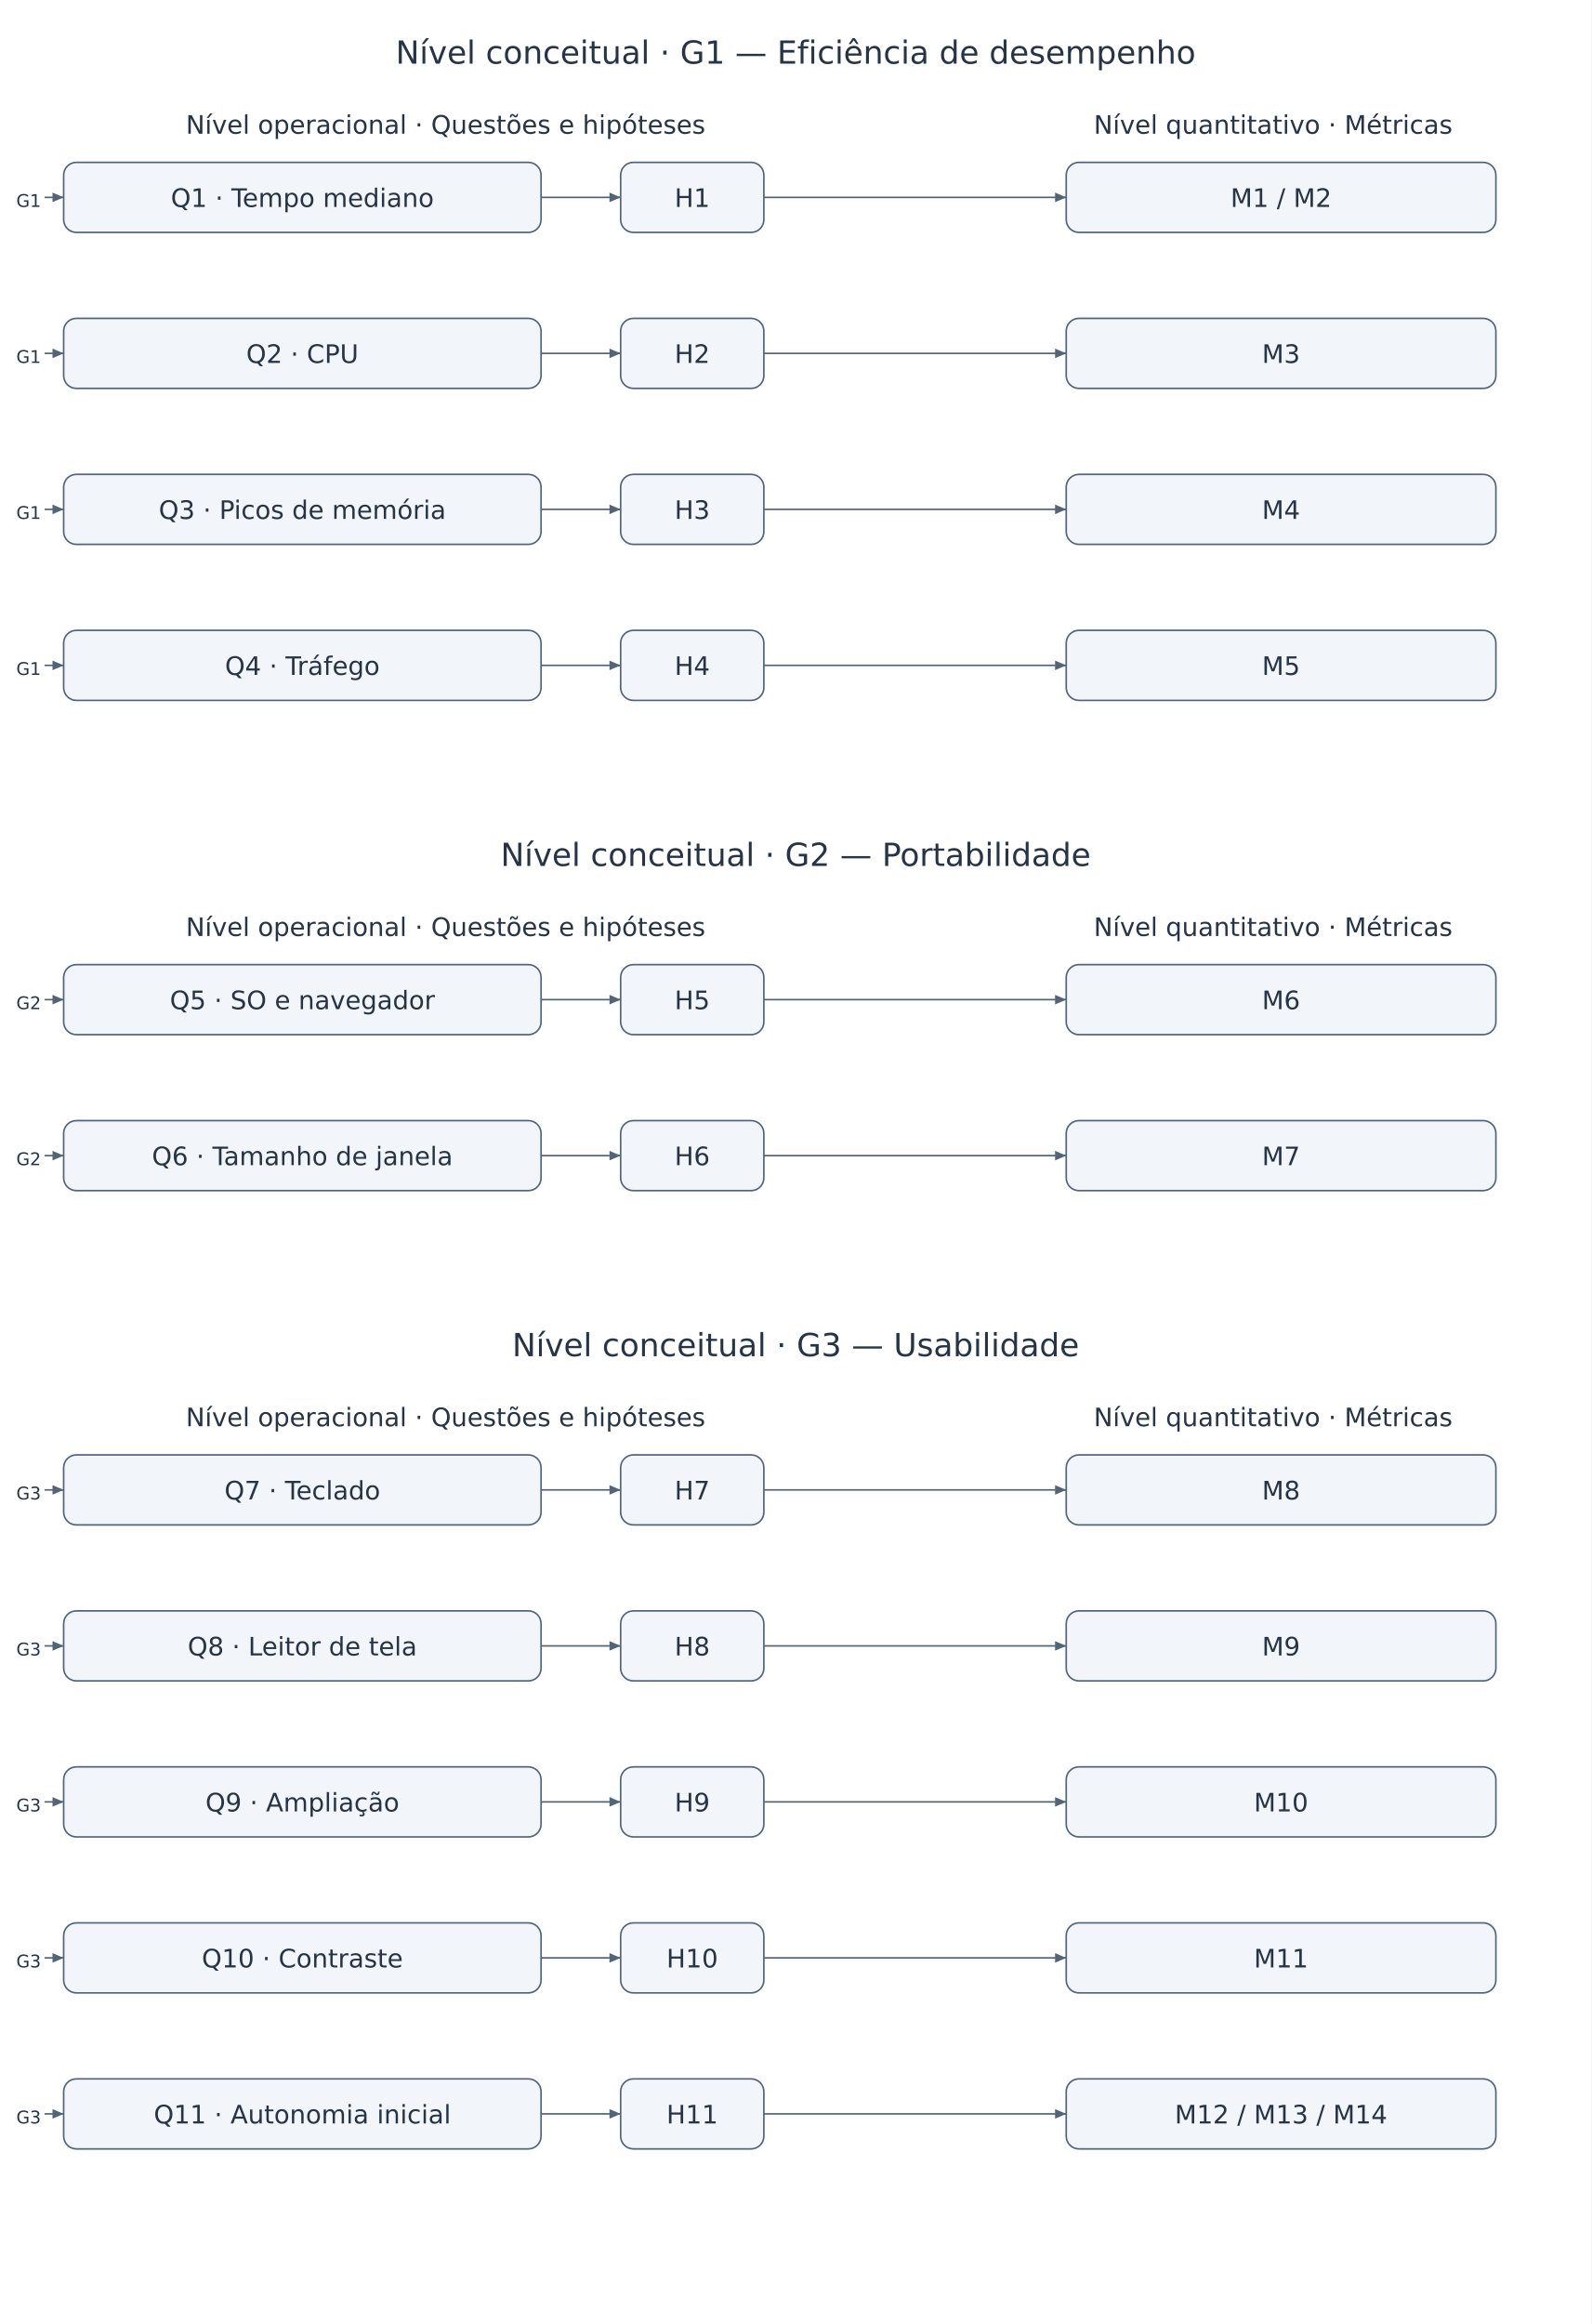
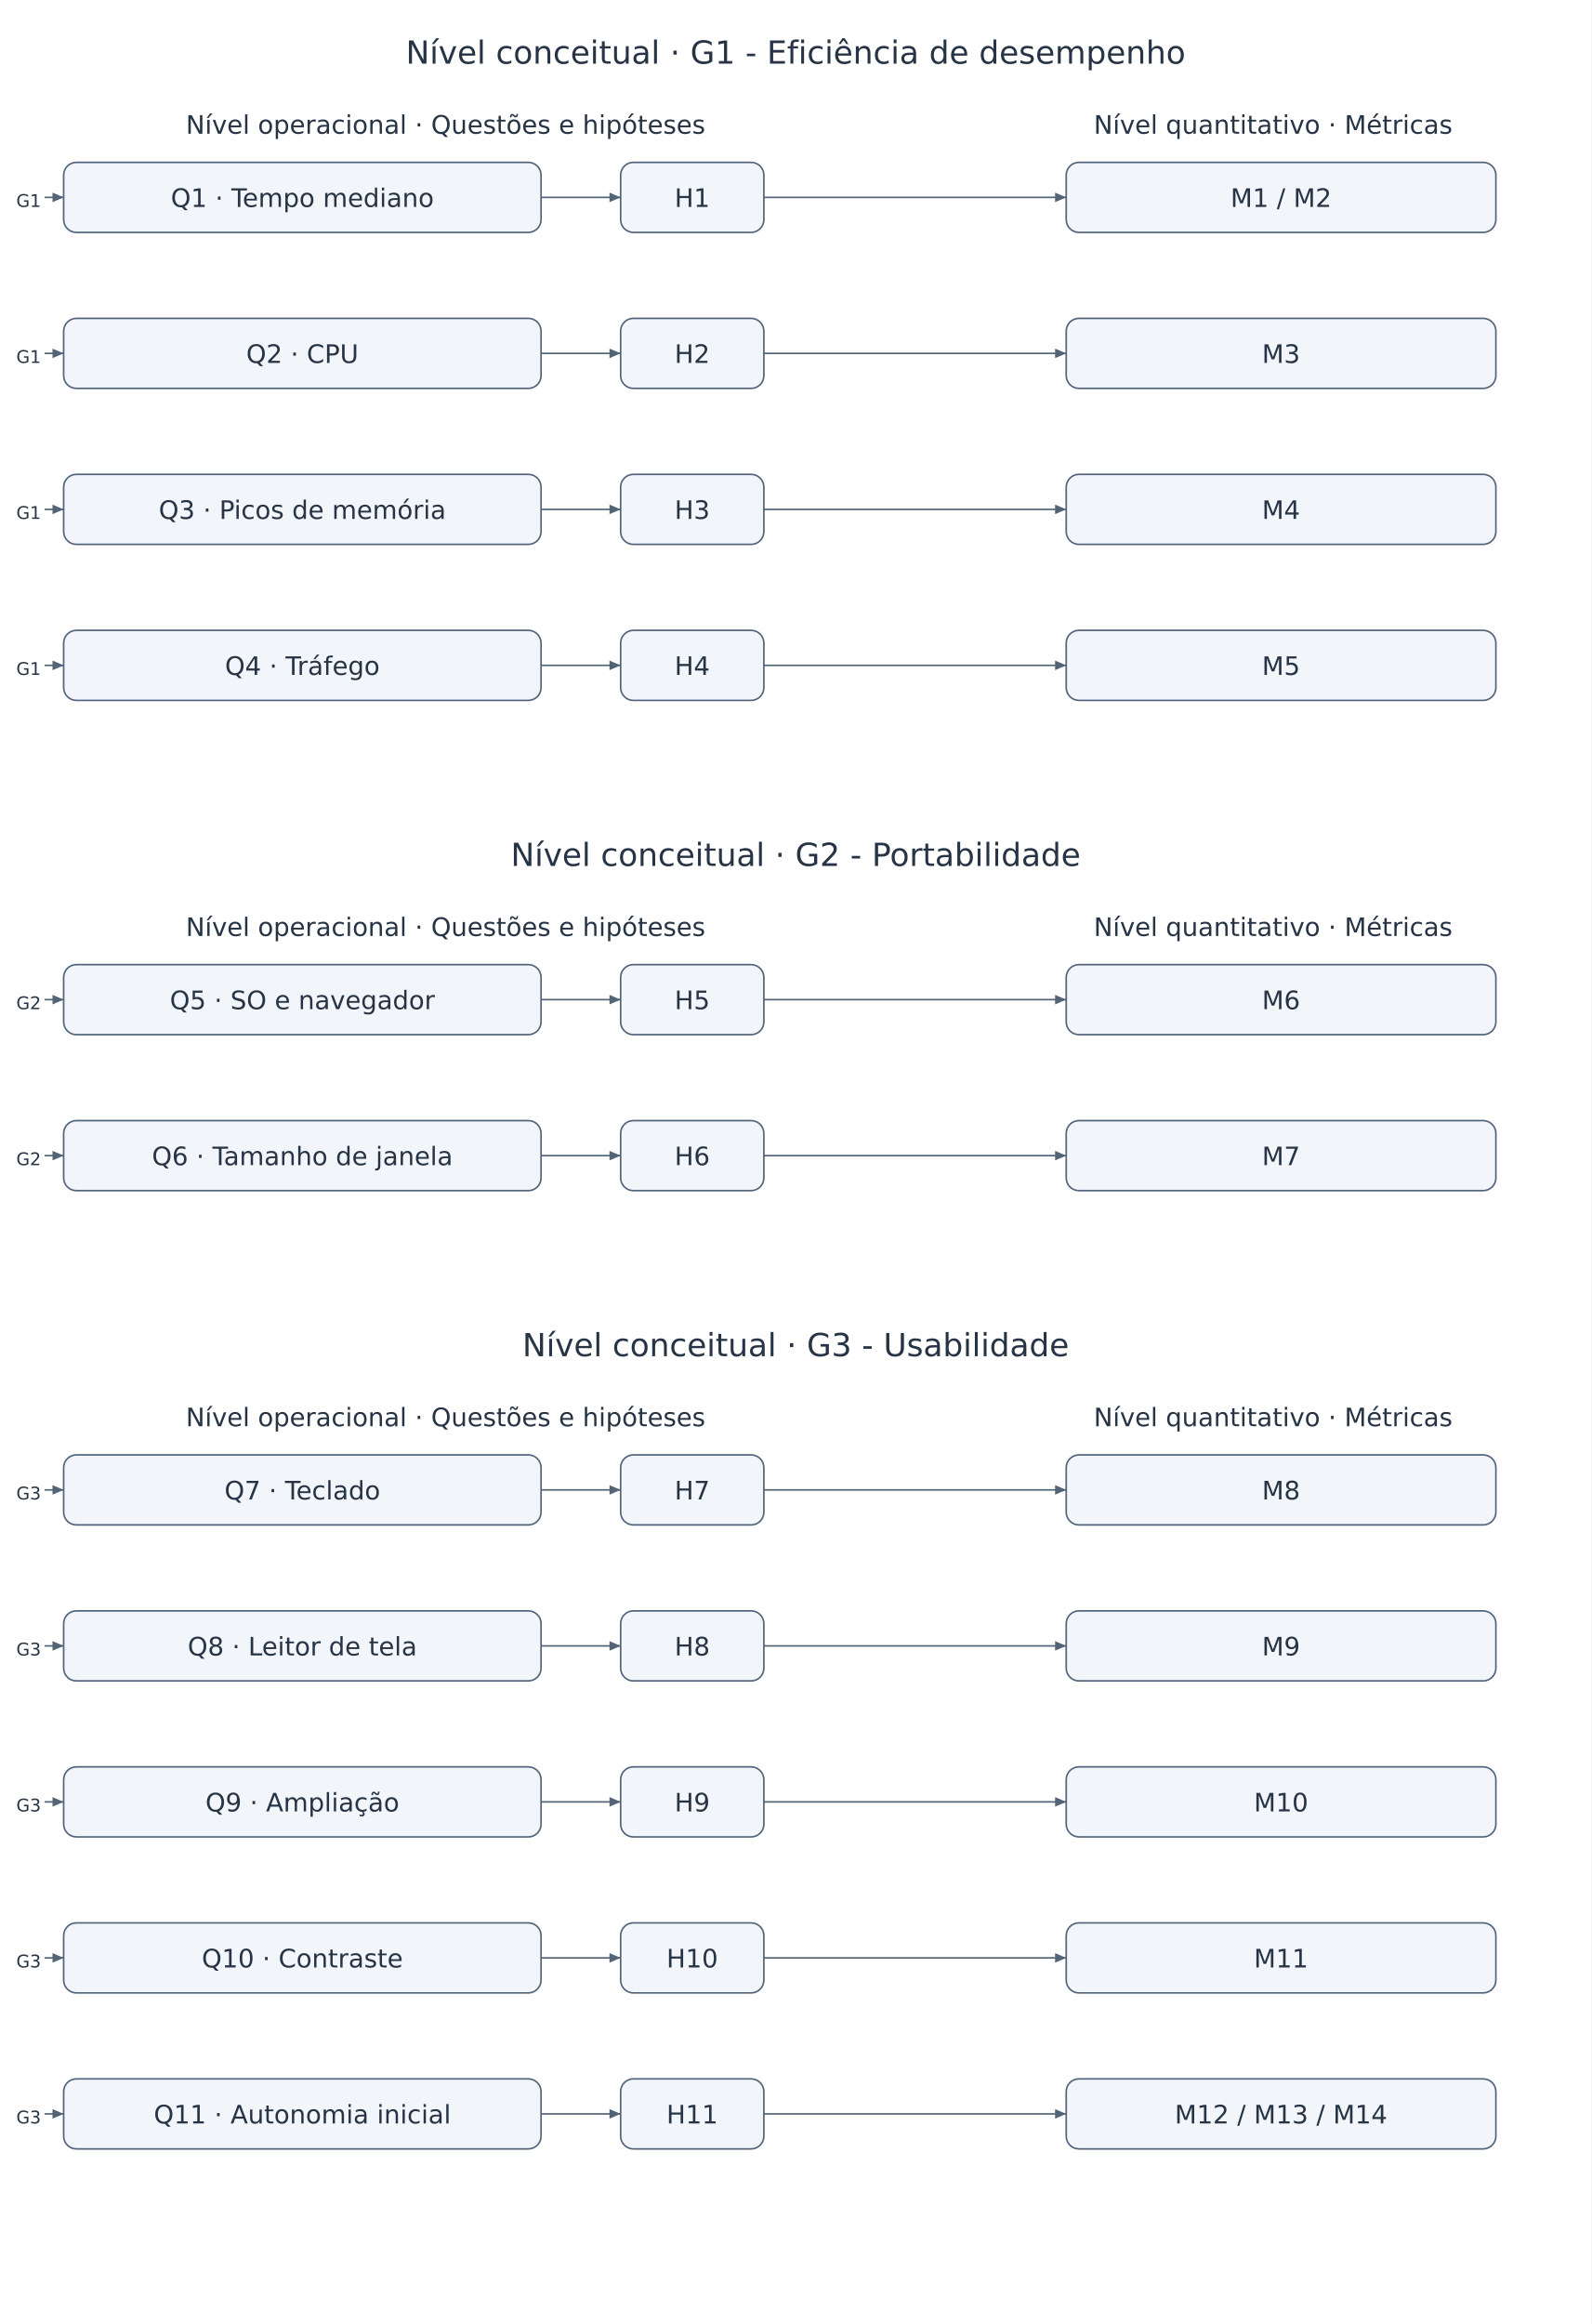
<svg xmlns="http://www.w3.org/2000/svg" width="1000" height="1460" viewBox="0 0 1000 1460" role="img" aria-labelledby="title desc">
  <rect width="1000" height="1460" fill="white" />
  <defs>
    <marker id="arrow" markerWidth="8" markerHeight="8" refX="7" refY="3" orient="auto">
      <path d="M0,0 L0,6 L7,3 z" fill="#536477" />
    </marker>
  </defs>
-   <text x="500" y="40" text-anchor="middle" font-family="DejaVu Sans, sans-serif" font-size="20" fill="#263445">Nível conceitual · G1 — Eficiência de desempenho</text>
+   <text x="500" y="40" text-anchor="middle" font-family="DejaVu Sans, sans-serif" font-size="20" fill="#263445">Nível conceitual · G1 - Eficiência de desempenho</text>
  <text x="280" y="84" text-anchor="middle" font-family="DejaVu Sans, sans-serif" font-size="16" fill="#263445">Nível operacional · Questões e hipóteses</text>
  <text x="800" y="84" text-anchor="middle" font-family="DejaVu Sans, sans-serif" font-size="16" fill="#263445">Nível quantitativo · Métricas</text>
  <rect x="40" y="102" width="300" height="44" rx="8" fill="#f2f5f9" stroke="#52647c" />
  <text x="190.0" y="130" text-anchor="middle" font-family="DejaVu Sans, sans-serif" font-size="16" fill="#263445">Q1 · Tempo mediano</text>
  <rect x="390" y="102" width="90" height="44" rx="8" fill="#f2f5f9" stroke="#52647c" />
  <text x="435.0" y="130" text-anchor="middle" font-family="DejaVu Sans, sans-serif" font-size="16" fill="#263445">H1</text>
  <rect x="670" y="102" width="270" height="44" rx="8" fill="#f2f5f9" stroke="#52647c" />
  <text x="805.0" y="130" text-anchor="middle" font-family="DejaVu Sans, sans-serif" font-size="16" fill="#263445">M1 / M2</text>
  <path d="M340,124 L390,124" fill="none" stroke="#536477" marker-end="url(#arrow)" />
  <path d="M480,124 L670,124" fill="none" stroke="#536477" marker-end="url(#arrow)" />
  <text x="18" y="130" text-anchor="middle" font-family="DejaVu Sans, sans-serif" font-size="11" fill="#263445">G1</text>
  <path d="M28,124 L40,124" fill="none" stroke="#536477" marker-end="url(#arrow)" />
  <rect x="40" y="200" width="300" height="44" rx="8" fill="#f2f5f9" stroke="#52647c" />
  <text x="190.0" y="228" text-anchor="middle" font-family="DejaVu Sans, sans-serif" font-size="16" fill="#263445">Q2 · CPU</text>
  <rect x="390" y="200" width="90" height="44" rx="8" fill="#f2f5f9" stroke="#52647c" />
  <text x="435.0" y="228" text-anchor="middle" font-family="DejaVu Sans, sans-serif" font-size="16" fill="#263445">H2</text>
  <rect x="670" y="200" width="270" height="44" rx="8" fill="#f2f5f9" stroke="#52647c" />
  <text x="805.0" y="228" text-anchor="middle" font-family="DejaVu Sans, sans-serif" font-size="16" fill="#263445">M3</text>
  <path d="M340,222 L390,222" fill="none" stroke="#536477" marker-end="url(#arrow)" />
  <path d="M480,222 L670,222" fill="none" stroke="#536477" marker-end="url(#arrow)" />
  <text x="18" y="228" text-anchor="middle" font-family="DejaVu Sans, sans-serif" font-size="11" fill="#263445">G1</text>
  <path d="M28,222 L40,222" fill="none" stroke="#536477" marker-end="url(#arrow)" />
  <rect x="40" y="298" width="300" height="44" rx="8" fill="#f2f5f9" stroke="#52647c" />
  <text x="190.0" y="326" text-anchor="middle" font-family="DejaVu Sans, sans-serif" font-size="16" fill="#263445">Q3 · Picos de memória</text>
  <rect x="390" y="298" width="90" height="44" rx="8" fill="#f2f5f9" stroke="#52647c" />
  <text x="435.0" y="326" text-anchor="middle" font-family="DejaVu Sans, sans-serif" font-size="16" fill="#263445">H3</text>
  <rect x="670" y="298" width="270" height="44" rx="8" fill="#f2f5f9" stroke="#52647c" />
  <text x="805.0" y="326" text-anchor="middle" font-family="DejaVu Sans, sans-serif" font-size="16" fill="#263445">M4</text>
  <path d="M340,320 L390,320" fill="none" stroke="#536477" marker-end="url(#arrow)" />
  <path d="M480,320 L670,320" fill="none" stroke="#536477" marker-end="url(#arrow)" />
  <text x="18" y="326" text-anchor="middle" font-family="DejaVu Sans, sans-serif" font-size="11" fill="#263445">G1</text>
  <path d="M28,320 L40,320" fill="none" stroke="#536477" marker-end="url(#arrow)" />
  <rect x="40" y="396" width="300" height="44" rx="8" fill="#f2f5f9" stroke="#52647c" />
  <text x="190.0" y="424" text-anchor="middle" font-family="DejaVu Sans, sans-serif" font-size="16" fill="#263445">Q4 · Tráfego</text>
  <rect x="390" y="396" width="90" height="44" rx="8" fill="#f2f5f9" stroke="#52647c" />
  <text x="435.0" y="424" text-anchor="middle" font-family="DejaVu Sans, sans-serif" font-size="16" fill="#263445">H4</text>
  <rect x="670" y="396" width="270" height="44" rx="8" fill="#f2f5f9" stroke="#52647c" />
  <text x="805.0" y="424" text-anchor="middle" font-family="DejaVu Sans, sans-serif" font-size="16" fill="#263445">M5</text>
  <path d="M340,418 L390,418" fill="none" stroke="#536477" marker-end="url(#arrow)" />
  <path d="M480,418 L670,418" fill="none" stroke="#536477" marker-end="url(#arrow)" />
  <text x="18" y="424" text-anchor="middle" font-family="DejaVu Sans, sans-serif" font-size="11" fill="#263445">G1</text>
  <path d="M28,418 L40,418" fill="none" stroke="#536477" marker-end="url(#arrow)" />
-   <text x="500" y="544" text-anchor="middle" font-family="DejaVu Sans, sans-serif" font-size="20" fill="#263445">Nível conceitual · G2 — Portabilidade</text>
+   <text x="500" y="544" text-anchor="middle" font-family="DejaVu Sans, sans-serif" font-size="20" fill="#263445">Nível conceitual · G2 - Portabilidade</text>
  <text x="280" y="588" text-anchor="middle" font-family="DejaVu Sans, sans-serif" font-size="16" fill="#263445">Nível operacional · Questões e hipóteses</text>
  <text x="800" y="588" text-anchor="middle" font-family="DejaVu Sans, sans-serif" font-size="16" fill="#263445">Nível quantitativo · Métricas</text>
  <rect x="40" y="606" width="300" height="44" rx="8" fill="#f2f5f9" stroke="#52647c" />
  <text x="190.0" y="634" text-anchor="middle" font-family="DejaVu Sans, sans-serif" font-size="16" fill="#263445">Q5 · SO e navegador</text>
  <rect x="390" y="606" width="90" height="44" rx="8" fill="#f2f5f9" stroke="#52647c" />
  <text x="435.0" y="634" text-anchor="middle" font-family="DejaVu Sans, sans-serif" font-size="16" fill="#263445">H5</text>
  <rect x="670" y="606" width="270" height="44" rx="8" fill="#f2f5f9" stroke="#52647c" />
  <text x="805.0" y="634" text-anchor="middle" font-family="DejaVu Sans, sans-serif" font-size="16" fill="#263445">M6</text>
  <path d="M340,628 L390,628" fill="none" stroke="#536477" marker-end="url(#arrow)" />
  <path d="M480,628 L670,628" fill="none" stroke="#536477" marker-end="url(#arrow)" />
  <text x="18" y="634" text-anchor="middle" font-family="DejaVu Sans, sans-serif" font-size="11" fill="#263445">G2</text>
  <path d="M28,628 L40,628" fill="none" stroke="#536477" marker-end="url(#arrow)" />
  <rect x="40" y="704" width="300" height="44" rx="8" fill="#f2f5f9" stroke="#52647c" />
  <text x="190.0" y="732" text-anchor="middle" font-family="DejaVu Sans, sans-serif" font-size="16" fill="#263445">Q6 · Tamanho de janela</text>
  <rect x="390" y="704" width="90" height="44" rx="8" fill="#f2f5f9" stroke="#52647c" />
  <text x="435.0" y="732" text-anchor="middle" font-family="DejaVu Sans, sans-serif" font-size="16" fill="#263445">H6</text>
  <rect x="670" y="704" width="270" height="44" rx="8" fill="#f2f5f9" stroke="#52647c" />
  <text x="805.0" y="732" text-anchor="middle" font-family="DejaVu Sans, sans-serif" font-size="16" fill="#263445">M7</text>
  <path d="M340,726 L390,726" fill="none" stroke="#536477" marker-end="url(#arrow)" />
  <path d="M480,726 L670,726" fill="none" stroke="#536477" marker-end="url(#arrow)" />
  <text x="18" y="732" text-anchor="middle" font-family="DejaVu Sans, sans-serif" font-size="11" fill="#263445">G2</text>
  <path d="M28,726 L40,726" fill="none" stroke="#536477" marker-end="url(#arrow)" />
-   <text x="500" y="852" text-anchor="middle" font-family="DejaVu Sans, sans-serif" font-size="20" fill="#263445">Nível conceitual · G3 — Usabilidade</text>
+   <text x="500" y="852" text-anchor="middle" font-family="DejaVu Sans, sans-serif" font-size="20" fill="#263445">Nível conceitual · G3 - Usabilidade</text>
  <text x="280" y="896" text-anchor="middle" font-family="DejaVu Sans, sans-serif" font-size="16" fill="#263445">Nível operacional · Questões e hipóteses</text>
  <text x="800" y="896" text-anchor="middle" font-family="DejaVu Sans, sans-serif" font-size="16" fill="#263445">Nível quantitativo · Métricas</text>
  <rect x="40" y="914" width="300" height="44" rx="8" fill="#f2f5f9" stroke="#52647c" />
  <text x="190.0" y="942" text-anchor="middle" font-family="DejaVu Sans, sans-serif" font-size="16" fill="#263445">Q7 · Teclado</text>
  <rect x="390" y="914" width="90" height="44" rx="8" fill="#f2f5f9" stroke="#52647c" />
  <text x="435.0" y="942" text-anchor="middle" font-family="DejaVu Sans, sans-serif" font-size="16" fill="#263445">H7</text>
  <rect x="670" y="914" width="270" height="44" rx="8" fill="#f2f5f9" stroke="#52647c" />
  <text x="805.0" y="942" text-anchor="middle" font-family="DejaVu Sans, sans-serif" font-size="16" fill="#263445">M8</text>
  <path d="M340,936 L390,936" fill="none" stroke="#536477" marker-end="url(#arrow)" />
  <path d="M480,936 L670,936" fill="none" stroke="#536477" marker-end="url(#arrow)" />
  <text x="18" y="942" text-anchor="middle" font-family="DejaVu Sans, sans-serif" font-size="11" fill="#263445">G3</text>
  <path d="M28,936 L40,936" fill="none" stroke="#536477" marker-end="url(#arrow)" />
  <rect x="40" y="1012" width="300" height="44" rx="8" fill="#f2f5f9" stroke="#52647c" />
  <text x="190.0" y="1040" text-anchor="middle" font-family="DejaVu Sans, sans-serif" font-size="16" fill="#263445">Q8 · Leitor de tela</text>
  <rect x="390" y="1012" width="90" height="44" rx="8" fill="#f2f5f9" stroke="#52647c" />
  <text x="435.0" y="1040" text-anchor="middle" font-family="DejaVu Sans, sans-serif" font-size="16" fill="#263445">H8</text>
  <rect x="670" y="1012" width="270" height="44" rx="8" fill="#f2f5f9" stroke="#52647c" />
  <text x="805.0" y="1040" text-anchor="middle" font-family="DejaVu Sans, sans-serif" font-size="16" fill="#263445">M9</text>
  <path d="M340,1034 L390,1034" fill="none" stroke="#536477" marker-end="url(#arrow)" />
  <path d="M480,1034 L670,1034" fill="none" stroke="#536477" marker-end="url(#arrow)" />
  <text x="18" y="1040" text-anchor="middle" font-family="DejaVu Sans, sans-serif" font-size="11" fill="#263445">G3</text>
  <path d="M28,1034 L40,1034" fill="none" stroke="#536477" marker-end="url(#arrow)" />
  <rect x="40" y="1110" width="300" height="44" rx="8" fill="#f2f5f9" stroke="#52647c" />
  <text x="190.0" y="1138" text-anchor="middle" font-family="DejaVu Sans, sans-serif" font-size="16" fill="#263445">Q9 · Ampliação</text>
  <rect x="390" y="1110" width="90" height="44" rx="8" fill="#f2f5f9" stroke="#52647c" />
  <text x="435.0" y="1138" text-anchor="middle" font-family="DejaVu Sans, sans-serif" font-size="16" fill="#263445">H9</text>
  <rect x="670" y="1110" width="270" height="44" rx="8" fill="#f2f5f9" stroke="#52647c" />
  <text x="805.0" y="1138" text-anchor="middle" font-family="DejaVu Sans, sans-serif" font-size="16" fill="#263445">M10</text>
  <path d="M340,1132 L390,1132" fill="none" stroke="#536477" marker-end="url(#arrow)" />
  <path d="M480,1132 L670,1132" fill="none" stroke="#536477" marker-end="url(#arrow)" />
  <text x="18" y="1138" text-anchor="middle" font-family="DejaVu Sans, sans-serif" font-size="11" fill="#263445">G3</text>
  <path d="M28,1132 L40,1132" fill="none" stroke="#536477" marker-end="url(#arrow)" />
  <rect x="40" y="1208" width="300" height="44" rx="8" fill="#f2f5f9" stroke="#52647c" />
  <text x="190.0" y="1236" text-anchor="middle" font-family="DejaVu Sans, sans-serif" font-size="16" fill="#263445">Q10 · Contraste</text>
  <rect x="390" y="1208" width="90" height="44" rx="8" fill="#f2f5f9" stroke="#52647c" />
  <text x="435.0" y="1236" text-anchor="middle" font-family="DejaVu Sans, sans-serif" font-size="16" fill="#263445">H10</text>
  <rect x="670" y="1208" width="270" height="44" rx="8" fill="#f2f5f9" stroke="#52647c" />
  <text x="805.0" y="1236" text-anchor="middle" font-family="DejaVu Sans, sans-serif" font-size="16" fill="#263445">M11</text>
  <path d="M340,1230 L390,1230" fill="none" stroke="#536477" marker-end="url(#arrow)" />
  <path d="M480,1230 L670,1230" fill="none" stroke="#536477" marker-end="url(#arrow)" />
  <text x="18" y="1236" text-anchor="middle" font-family="DejaVu Sans, sans-serif" font-size="11" fill="#263445">G3</text>
  <path d="M28,1230 L40,1230" fill="none" stroke="#536477" marker-end="url(#arrow)" />
  <rect x="40" y="1306" width="300" height="44" rx="8" fill="#f2f5f9" stroke="#52647c" />
  <text x="190.0" y="1334" text-anchor="middle" font-family="DejaVu Sans, sans-serif" font-size="16" fill="#263445">Q11 · Autonomia inicial</text>
  <rect x="390" y="1306" width="90" height="44" rx="8" fill="#f2f5f9" stroke="#52647c" />
  <text x="435.0" y="1334" text-anchor="middle" font-family="DejaVu Sans, sans-serif" font-size="16" fill="#263445">H11</text>
  <rect x="670" y="1306" width="270" height="44" rx="8" fill="#f2f5f9" stroke="#52647c" />
  <text x="805.0" y="1334" text-anchor="middle" font-family="DejaVu Sans, sans-serif" font-size="16" fill="#263445">M12 / M13 / M14</text>
  <path d="M340,1328 L390,1328" fill="none" stroke="#536477" marker-end="url(#arrow)" />
  <path d="M480,1328 L670,1328" fill="none" stroke="#536477" marker-end="url(#arrow)" />
  <text x="18" y="1334" text-anchor="middle" font-family="DejaVu Sans, sans-serif" font-size="11" fill="#263445">G3</text>
  <path d="M28,1328 L40,1328" fill="none" stroke="#536477" marker-end="url(#arrow)" />
</svg>
